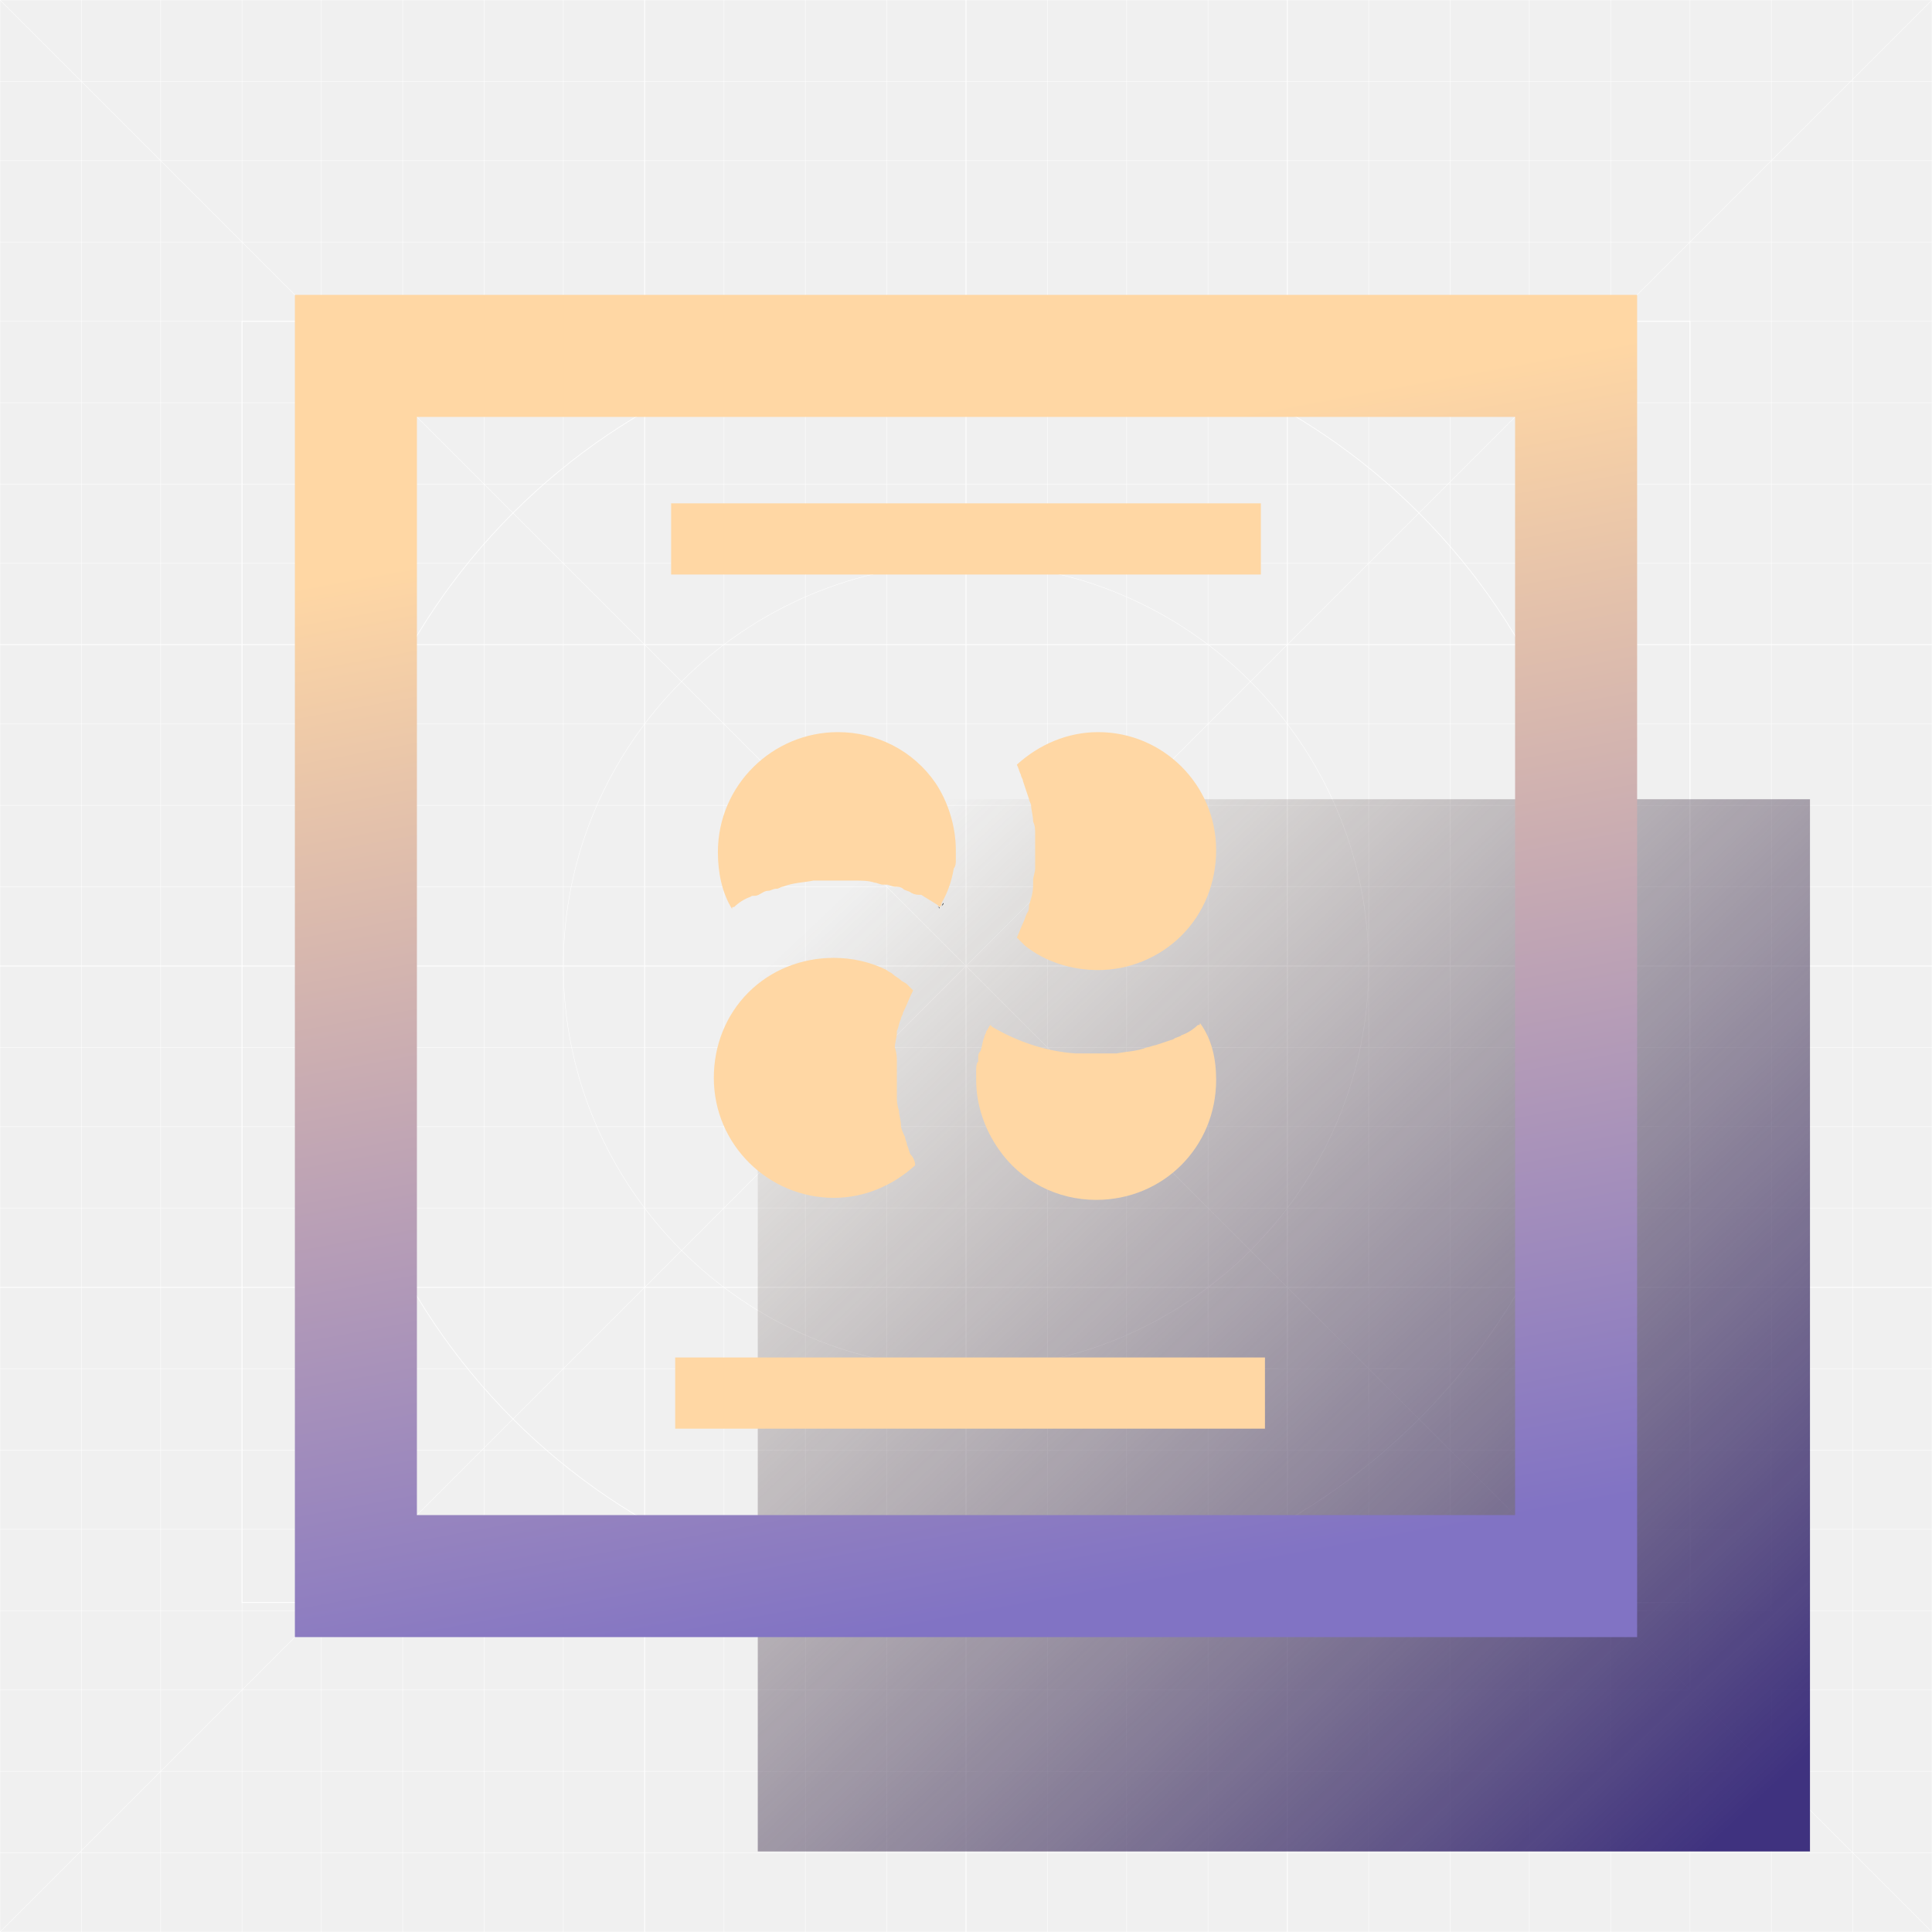
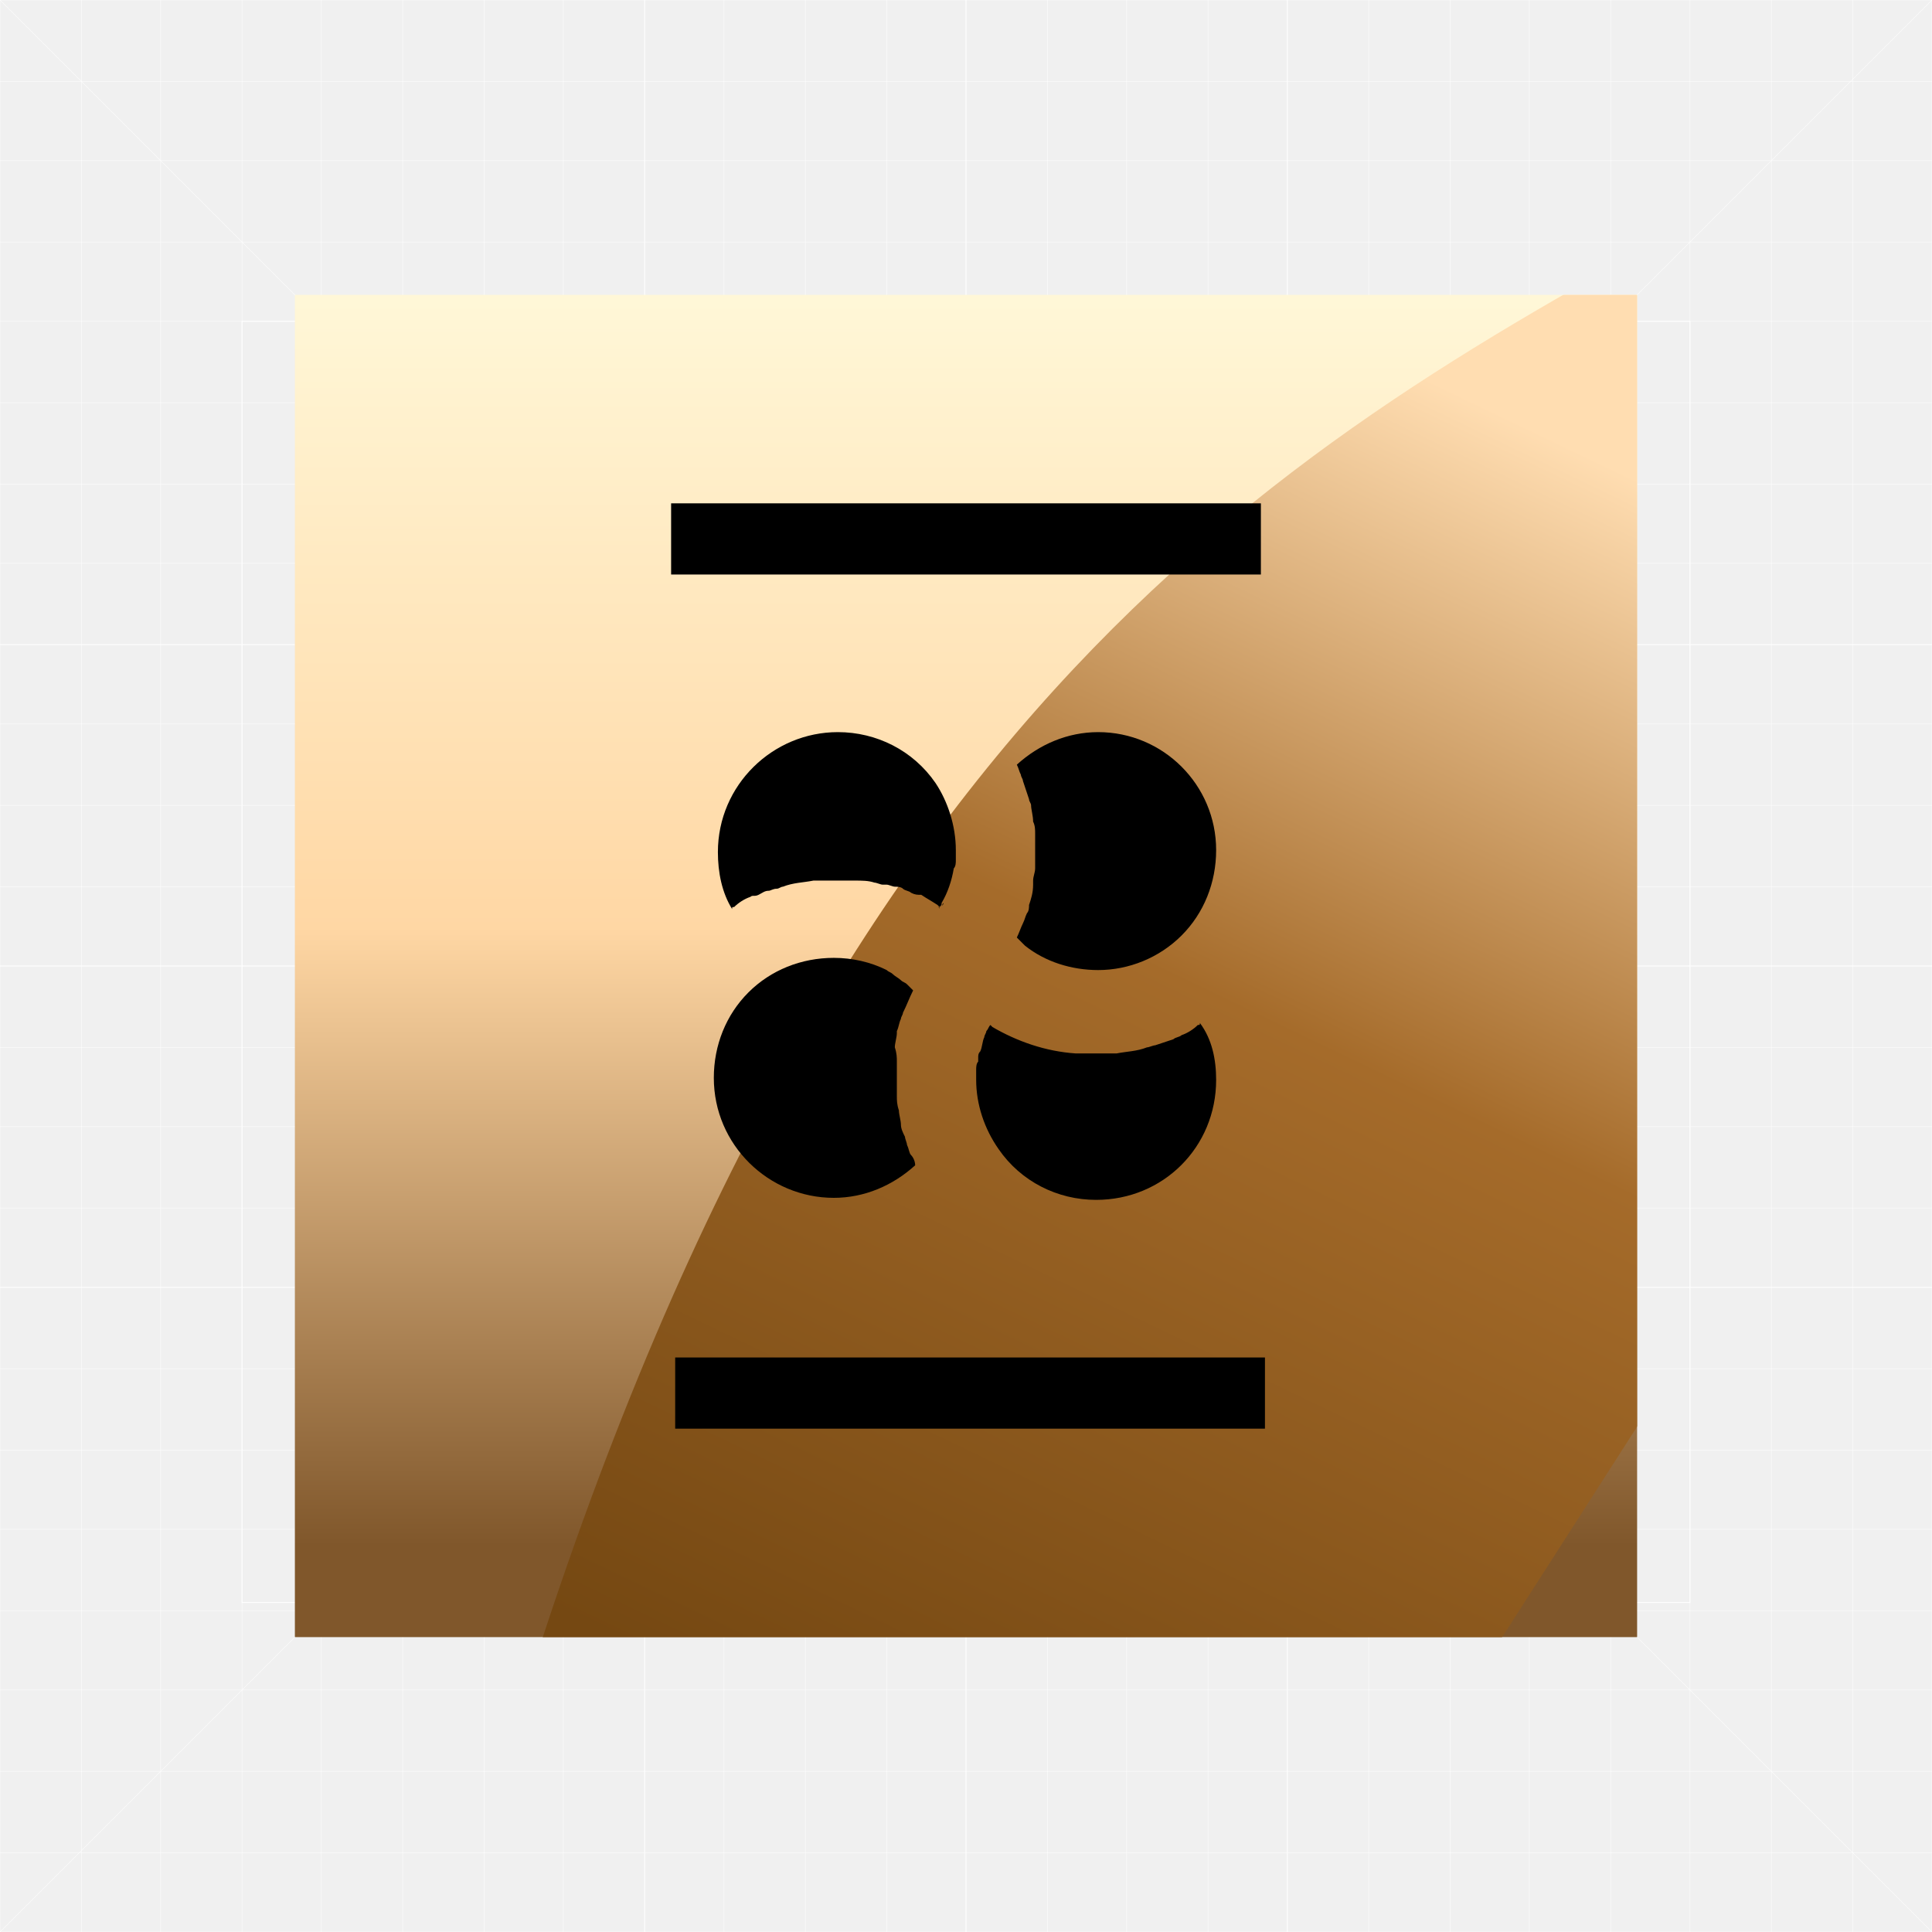
<svg xmlns="http://www.w3.org/2000/svg" width="95" height="95" viewBox="0 0 95 95" fill="none">
-   <g clip-path="url(#clip0_547_2276)">
+   <g clip-path="url(#clip0_654_181)">
    <path d="M95 31.7H0" stroke="white" stroke-width="0.04" stroke-miterlimit="10" />
    <path d="M95 47.5H0" stroke="white" stroke-width="0.04" stroke-miterlimit="10" />
    <path d="M95 63.3H0" stroke="white" stroke-width="0.04" stroke-miterlimit="10" />
    <path d="M63.3 95V0" stroke="white" stroke-width="0.04" stroke-miterlimit="10" />
    <path d="M47.5 95V0" stroke="white" stroke-width="0.04" stroke-miterlimit="10" />
    <path d="M31.7 95V0" stroke="white" stroke-width="0.04" stroke-miterlimit="10" />
    <path d="M95 95V0H0V95H95Z" stroke="white" stroke-width="0.02" stroke-miterlimit="10" />
    <path d="M95 4H0" stroke="white" stroke-width="0.02" stroke-miterlimit="10" />
    <path d="M95 7.9H0" stroke="white" stroke-width="0.02" stroke-miterlimit="10" />
    <path d="M95 11.9H0" stroke="white" stroke-width="0.02" stroke-miterlimit="10" />
    <path d="M95 15.8H0" stroke="white" stroke-width="0.02" stroke-miterlimit="10" />
    <path d="M95 19.8H0" stroke="white" stroke-width="0.02" stroke-miterlimit="10" />
    <path d="M95 23.8H0" stroke="white" stroke-width="0.02" stroke-miterlimit="10" />
    <path d="M95 27.7H0" stroke="white" stroke-width="0.02" stroke-miterlimit="10" />
    <path d="M95 35.6H0" stroke="white" stroke-width="0.02" stroke-miterlimit="10" />
    <path d="M95 39.6H0" stroke="white" stroke-width="0.02" stroke-miterlimit="10" />
    <path d="M95 43.6H0" stroke="white" stroke-width="0.02" stroke-miterlimit="10" />
    <path d="M95 51.5H0" stroke="white" stroke-width="0.02" stroke-miterlimit="10" />
    <path d="M95 55.4H0" stroke="white" stroke-width="0.02" stroke-miterlimit="10" />
    <path d="M95 59.4H0" stroke="white" stroke-width="0.02" stroke-miterlimit="10" />
    <path d="M95 67.3H0" stroke="white" stroke-width="0.02" stroke-miterlimit="10" />
    <path d="M95 71.3H0" stroke="white" stroke-width="0.02" stroke-miterlimit="10" />
    <path d="M95 75.2H0" stroke="white" stroke-width="0.02" stroke-miterlimit="10" />
    <path d="M95 79.2H0" stroke="white" stroke-width="0.02" stroke-miterlimit="10" />
    <path d="M95 83.1H0" stroke="white" stroke-width="0.02" stroke-miterlimit="10" />
    <path d="M95 87.1H0" stroke="white" stroke-width="0.02" stroke-miterlimit="10" />
    <path d="M95 91.1H0" stroke="white" stroke-width="0.02" stroke-miterlimit="10" />
    <path d="M91.1 95V0" stroke="white" stroke-width="0.02" stroke-miterlimit="10" />
    <path d="M87.1 95V0" stroke="white" stroke-width="0.02" stroke-miterlimit="10" />
    <path d="M83.1 95V0" stroke="white" stroke-width="0.02" stroke-miterlimit="10" />
    <path d="M79.2 95V0" stroke="white" stroke-width="0.02" stroke-miterlimit="10" />
    <path d="M75.2 95V0" stroke="white" stroke-width="0.02" stroke-miterlimit="10" />
    <path d="M71.3 95V0" stroke="white" stroke-width="0.02" stroke-miterlimit="10" />
    <path d="M67.3 95V0" stroke="white" stroke-width="0.02" stroke-miterlimit="10" />
    <path d="M59.4 95V0" stroke="white" stroke-width="0.02" stroke-miterlimit="10" />
    <path d="M55.4 95V0" stroke="white" stroke-width="0.02" stroke-miterlimit="10" />
    <path d="M51.5 95V0" stroke="white" stroke-width="0.02" stroke-miterlimit="10" />
    <path d="M43.6 95V0" stroke="white" stroke-width="0.02" stroke-miterlimit="10" />
    <path d="M39.6 95V0" stroke="white" stroke-width="0.02" stroke-miterlimit="10" />
    <path d="M35.6 95V0" stroke="white" stroke-width="0.02" stroke-miterlimit="10" />
    <path d="M27.7 95V0" stroke="white" stroke-width="0.02" stroke-miterlimit="10" />
    <path d="M23.8 95V0" stroke="white" stroke-width="0.02" stroke-miterlimit="10" />
    <path d="M19.8 95V0" stroke="white" stroke-width="0.02" stroke-miterlimit="10" />
    <path d="M15.8 95V0" stroke="white" stroke-width="0.02" stroke-miterlimit="10" />
    <path d="M11.9 95V0" stroke="white" stroke-width="0.02" stroke-miterlimit="10" />
    <path d="M7.9 95V0" stroke="white" stroke-width="0.02" stroke-miterlimit="10" />
    <path d="M4 95V0" stroke="white" stroke-width="0.02" stroke-miterlimit="10" />
    <path d="M95 0L0 95" stroke="white" stroke-width="0.02" stroke-miterlimit="10" />
    <path d="M95 95L0 0" stroke="white" stroke-width="0.02" stroke-miterlimit="10" />
    <path d="M47.5 67.3C58.4 67.3 67.3 58.4 67.3 47.5C67.3 36.6 58.4 27.7 47.5 27.7C36.6 27.7 27.7 36.6 27.7 47.5C27.7 58.4 36.6 67.3 47.5 67.3Z" stroke="white" stroke-width="0.02" stroke-miterlimit="10" />
    <path d="M47.5 79C64.9 79 79 64.9 79 47.5C79 30.1 64.9 16 47.5 16C30.1 16 16 30.1 16 47.5C16 64.9 30.1 79 47.5 79Z" stroke="white" stroke-width="0.032" stroke-miterlimit="10" />
    <path d="M83.1 15.8H11.9V78.8H83.1V15.8Z" stroke="white" stroke-width="0.04" stroke-miterlimit="10" />
-     <rect width="51.739" height="51.739" transform="matrix(-1 0 0 1 89 39.2998)" fill="url(#paint0_linear_547_2276)" />
-     <path d="M77.5 17.5H17.5V77.5H77.5V17.5Z" stroke="url(#paint1_linear_547_2276)" stroke-width="6" stroke-miterlimit="10" />
-     <path d="M33 26.5H62" stroke="#FFD7A4" stroke-width="3.5" stroke-miterlimit="10" />
-     <path d="M33.2 68.5H62.2" stroke="#FFD7A4" stroke-width="3.5" stroke-miterlimit="10" />
-     <path d="M44.1 52.2C44.1 52.5 44.1 52.8 44.1 53C44.1 53.3 44.1 53.6 44.1 53.9C44.1 54.1 44.1 54.3 44.2 54.6C44.2 54.8 44.3 55.1 44.3 55.3C44.3 55.5 44.4 55.7 44.5 55.9C44.5 56 44.6 56.2 44.6 56.3C44.7 56.5 44.7 56.7 44.8 56.8C44.9 56.9 45 57.1 45 57.3C43.9 58.3 42.5 58.9 41 58.9C37.8 58.9 35.1 56.3 35.1 53C35.1 51.4 35.7 49.9 36.8 48.8C37.9 47.7 39.4 47.1 41 47.1C41.9 47.1 42.8 47.3 43.6 47.7C43.7 47.8 43.8 47.8 43.9 47.9C44 48 44.2 48.1 44.3 48.2C44.4 48.3 44.5 48.3 44.6 48.4C44.7 48.5 44.8 48.6 44.9 48.7C44.7 49.1 44.6 49.4 44.4 49.8C44.4 49.9 44.3 50 44.3 50.1C44.2 50.3 44.2 50.5 44.1 50.7V50.8C44.1 51 44 51.3 44 51.5C44.1 51.8 44.1 52 44.1 52.2Z" fill="#FFD7A4" />
-     <path d="M59.8 53.1C59.8 56.4 57.2 59 53.9 59C52 59 50.2 58.1 49.1 56.5C48.4 55.5 48 54.3 48 53.1C48 53 48 52.8 48 52.6C48 52.5 48 52.3 48.1 52.2C48.1 52.1 48.1 52.1 48.1 52C48.1 51.9 48.1 51.8 48.2 51.7C48.3 51.5 48.3 51.2 48.4 51C48.4 50.9 48.5 50.8 48.5 50.7C48.6 50.6 48.6 50.5 48.7 50.4L48.8 50.5C50 51.2 51.4 51.7 52.9 51.8C53 51.8 53.2 51.8 53.3 51.8C53.5 51.8 53.7 51.8 53.9 51.8C54.1 51.8 54.3 51.8 54.5 51.8C54.6 51.8 54.8 51.8 54.9 51.8C55.4 51.7 55.9 51.7 56.4 51.5C56.5 51.5 56.7 51.4 56.8 51.4C57.1 51.3 57.4 51.2 57.7 51.1C57.8 51 58 51 58.1 50.9C58.4 50.8 58.7 50.6 58.9 50.4C59 50.4 59 50.4 59 50.3C59.6 51.1 59.8 52.1 59.8 53.1Z" fill="#FFD7A4" />
+     <path d="M80.5 14.5V80.5H14.5V14.5H80.5Z" fill="url(#paint0_linear_654_181)" />
+     <mask id="mask0_654_181" style="mask-type:alpha" maskUnits="userSpaceOnUse" x="14" y="14" width="67" height="67">
+       <path d="M80.5 14.5V80.5H14.5V14.5H80.5Z" fill="url(#paint1_linear_654_181)" />
+     </mask>
+     <g mask="url(#mask0_654_181)">
+       <path d="M24.565 87.333C39.87 35.371 62.348 22.381 83.391 10.857L95.348 47L67.13 91L24.565 87.333Z" fill="url(#paint2_linear_654_181)" />
+     </g>
+     <path d="M44.1 52.2C44.1 52.5 44.1 52.8 44.1 53C44.1 53.3 44.1 53.6 44.1 53.9C44.1 54.1 44.1 54.3 44.2 54.6C44.2 54.8 44.3 55.1 44.3 55.3C44.3 55.5 44.4 55.7 44.5 55.9C44.5 56 44.6 56.2 44.6 56.3C44.7 56.5 44.7 56.7 44.8 56.8C44.9 56.9 45 57.1 45 57.3C43.9 58.3 42.5 58.9 41 58.9C37.8 58.9 35.1 56.3 35.1 53C35.1 51.4 35.7 49.9 36.8 48.8C37.9 47.7 39.4 47.1 41 47.1C41.9 47.1 42.8 47.3 43.6 47.7C43.7 47.8 43.8 47.8 43.9 47.9C44 48 44.2 48.1 44.3 48.2C44.4 48.3 44.5 48.3 44.6 48.4C44.7 48.5 44.8 48.6 44.9 48.7C44.7 49.1 44.6 49.4 44.4 49.8C44.4 49.9 44.3 50 44.3 50.1C44.2 50.3 44.2 50.5 44.1 50.7V50.8C44.1 51 44 51.3 44 51.5C44.1 51.8 44.1 52 44.1 52.2Z" fill="black" />
+     <path d="M59.8 53.1C59.8 56.4 57.2 59 53.9 59C52 59 50.2 58.1 49.1 56.5C48.4 55.5 48 54.3 48 53.1C48 53 48 52.8 48 52.6C48 52.5 48 52.3 48.1 52.2C48.1 52.1 48.1 52.1 48.1 52C48.1 51.9 48.1 51.8 48.2 51.7C48.3 51.5 48.3 51.2 48.4 51C48.4 50.9 48.5 50.8 48.5 50.7C48.6 50.6 48.6 50.5 48.7 50.4L48.8 50.5C50 51.2 51.4 51.7 52.9 51.8C53 51.8 53.2 51.8 53.3 51.8C53.5 51.8 53.7 51.8 53.9 51.8C54.1 51.8 54.3 51.8 54.5 51.8C54.6 51.8 54.8 51.8 54.9 51.8C55.4 51.7 55.9 51.7 56.4 51.5C56.5 51.5 56.7 51.4 56.8 51.4C57.1 51.3 57.4 51.2 57.7 51.1C57.8 51 58 51 58.1 50.9C58.4 50.8 58.7 50.6 58.9 50.4C59 50.4 59 50.4 59 50.3C59.6 51.1 59.8 52.1 59.8 53.1Z" fill="black" />
    <path d="M48.8 50.3L48.9 50.4C48.8 50.3 48.8 50.3 48.8 50.3Z" fill="black" />
-     <path d="M59.8 41.8C59.8 43.4 59.2 44.9 58.1 46C57 47.1 55.5 47.7 54 47.7C52.7 47.7 51.4 47.3 50.4 46.5C50.3 46.4 50.2 46.3 50.1 46.2L50 46.1C50.1 45.9 50.2 45.6 50.3 45.4C50.4 45.2 50.4 45.1 50.5 44.9C50.6 44.8 50.6 44.6 50.6 44.5C50.7 44.2 50.8 43.9 50.8 43.5C50.8 43.4 50.8 43.3 50.8 43.3C50.8 43.1 50.9 42.9 50.9 42.7C50.9 42.4 50.9 42.1 50.9 41.9C50.9 41.6 50.9 41.3 50.9 41C50.9 40.8 50.9 40.6 50.8 40.4C50.8 40.1 50.7 39.8 50.7 39.6C50.7 39.5 50.6 39.4 50.6 39.3C50.5 39 50.4 38.7 50.3 38.4C50.3 38.3 50.2 38.2 50.2 38.1C50.1 37.9 50.1 37.8 50 37.6C51.1 36.6 52.5 36 54 36C57.2 36 59.8 38.6 59.8 41.8Z" fill="#FFD7A4" />
+     <path d="M59.8 41.8C59.8 43.4 59.2 44.9 58.1 46C57 47.1 55.5 47.7 54 47.7C52.7 47.7 51.4 47.3 50.4 46.5C50.3 46.4 50.2 46.3 50.1 46.2L50 46.1C50.1 45.9 50.2 45.6 50.3 45.4C50.4 45.2 50.4 45.1 50.5 44.9C50.6 44.8 50.6 44.6 50.6 44.5C50.7 44.2 50.8 43.9 50.8 43.5C50.8 43.4 50.8 43.3 50.8 43.3C50.8 43.1 50.9 42.9 50.9 42.7C50.9 42.4 50.9 42.1 50.9 41.9C50.9 41.6 50.9 41.3 50.9 41C50.9 40.8 50.9 40.6 50.8 40.4C50.8 40.1 50.7 39.8 50.7 39.6C50.7 39.5 50.6 39.4 50.6 39.3C50.5 39 50.4 38.7 50.3 38.4C50.3 38.3 50.2 38.2 50.2 38.1C50.1 37.9 50.1 37.8 50 37.6C51.1 36.6 52.5 36 54 36C57.2 36 59.8 38.6 59.8 41.8Z" fill="black" />
    <path d="M46.3 44.6C46.3 44.5 46.4 44.5 46.4 44.4C46.3 44.5 46.3 44.6 46.3 44.6Z" fill="black" />
-     <path d="M47 41.8C47 41.9 47 42.1 47 42.3C47 42.4 47 42.6 46.9 42.7C46.8 43.3 46.6 43.9 46.3 44.4C46.3 44.5 46.3 44.5 46.2 44.6L46.1 44.5C45.8 44.3 45.6 44.2 45.3 44C45.1 44 45 44 44.8 43.9C44.7 43.8 44.5 43.8 44.4 43.7C44.3 43.6 44.1 43.6 44 43.6C43.9 43.6 43.7 43.5 43.6 43.5C43.6 43.5 43.5 43.5 43.4 43.5C43.3 43.5 43.1 43.4 43 43.4C42.7 43.3 42.4 43.3 42 43.3C41.9 43.3 41.7 43.3 41.6 43.3C41.4 43.3 41.2 43.3 41 43.3C40.8 43.3 40.6 43.3 40.4 43.3C40.3 43.3 40.1 43.3 40 43.3C39.5 43.4 39 43.4 38.5 43.6C38.4 43.6 38.3 43.7 38.2 43.7C38 43.7 37.9 43.8 37.8 43.8C37.6 43.8 37.5 43.9 37.3 44C37.1 44.1 37 44 36.9 44.1C36.6 44.2 36.3 44.4 36.1 44.6C36 44.6 36 44.6 36 44.7C35.5 43.9 35.3 42.9 35.3 41.9C35.3 38.6 38 36 41.2 36C43.1 36 44.9 36.9 46 38.5C46.6 39.4 47 40.6 47 41.8Z" fill="#FFD7A4" />
+     <path d="M47 41.8C47 41.9 47 42.1 47 42.3C47 42.4 47 42.6 46.9 42.7C46.8 43.3 46.6 43.9 46.3 44.4C46.3 44.5 46.3 44.5 46.2 44.6L46.1 44.5C45.8 44.3 45.6 44.2 45.3 44C45.1 44 45 44 44.8 43.9C44.7 43.8 44.5 43.8 44.4 43.7C44.3 43.6 44.1 43.6 44 43.6C43.9 43.6 43.7 43.5 43.6 43.5C43.6 43.5 43.5 43.5 43.4 43.5C43.3 43.5 43.1 43.4 43 43.4C42.7 43.3 42.4 43.3 42 43.3C41.9 43.3 41.7 43.3 41.6 43.3C41.4 43.3 41.2 43.3 41 43.3C40.8 43.3 40.6 43.3 40.4 43.3C40.3 43.3 40.1 43.3 40 43.3C39.5 43.4 39 43.4 38.5 43.6C38.4 43.6 38.3 43.7 38.2 43.7C38 43.7 37.9 43.8 37.8 43.8C37.6 43.8 37.5 43.9 37.3 44C37.1 44.1 37 44 36.9 44.1C36.6 44.2 36.3 44.4 36.1 44.6C36 44.6 36 44.6 36 44.7C35.5 43.9 35.3 42.9 35.3 41.9C35.3 38.6 38 36 41.2 36C43.1 36 44.9 36.9 46 38.5C46.6 39.4 47 40.6 47 41.8Z" fill="black" />
    <path d="M46.1 44.6C46.2 44.6 46.2 44.7 46.2 44.7C46.2 44.6 46.2 44.6 46.1 44.6Z" fill="black" />
+     <path d="M33 26.5H62" stroke="black" stroke-width="3.5" stroke-miterlimit="10" />
+     <path d="M33.2 68.5H62.2" stroke="black" stroke-width="3.5" stroke-miterlimit="10" />
  </g>
  <defs>
-     <linearGradient id="paint0_linear_547_2276" x1="48.635" y1="5.691" x2="5.174" y2="51.739" gradientUnits="userSpaceOnUse">
-       <stop stop-color="#5D4D38" stop-opacity="0" />
-       <stop offset="1" stop-color="#3F327F" />
+     <linearGradient id="paint0_linear_654_181" x1="47.5" y1="7" x2="47.5" y2="76" gradientUnits="userSpaceOnUse">
+       <stop stop-color="#FFFFE4" />
+       <stop offset="0.56" stop-color="#FFD7A4" />
+       <stop offset="1" stop-color="#80572B" />
    </linearGradient>
-     <linearGradient id="paint1_linear_547_2276" x1="36" y1="14.5" x2="48" y2="79.5" gradientUnits="userSpaceOnUse">
-       <stop offset="0.154" stop-color="#FFD7A4" />
-       <stop offset="1" stop-color="#8173C4" />
+     <linearGradient id="paint1_linear_654_181" x1="47.5" y1="7" x2="47.5" y2="76" gradientUnits="userSpaceOnUse">
+       <stop stop-color="#FFFFE4" />
+       <stop offset="0.56" stop-color="#FFD7A4" />
+       <stop offset="1" stop-color="#80572B" />
    </linearGradient>
-     <clipPath id="clip0_547_2276">
+     <linearGradient id="paint2_linear_654_181" x1="59.478" y1="13.476" x2="27.797" y2="79.449" gradientUnits="userSpaceOnUse">
+       <stop stop-color="#FFDDB1" />
+       <stop offset="0.436" stop-color="#A56B2A" />
+       <stop offset="1" stop-color="#754812" />
+     </linearGradient>
+     <clipPath id="clip0_654_181">
      <rect width="95" height="95" fill="white" />
    </clipPath>
  </defs>
</svg>
